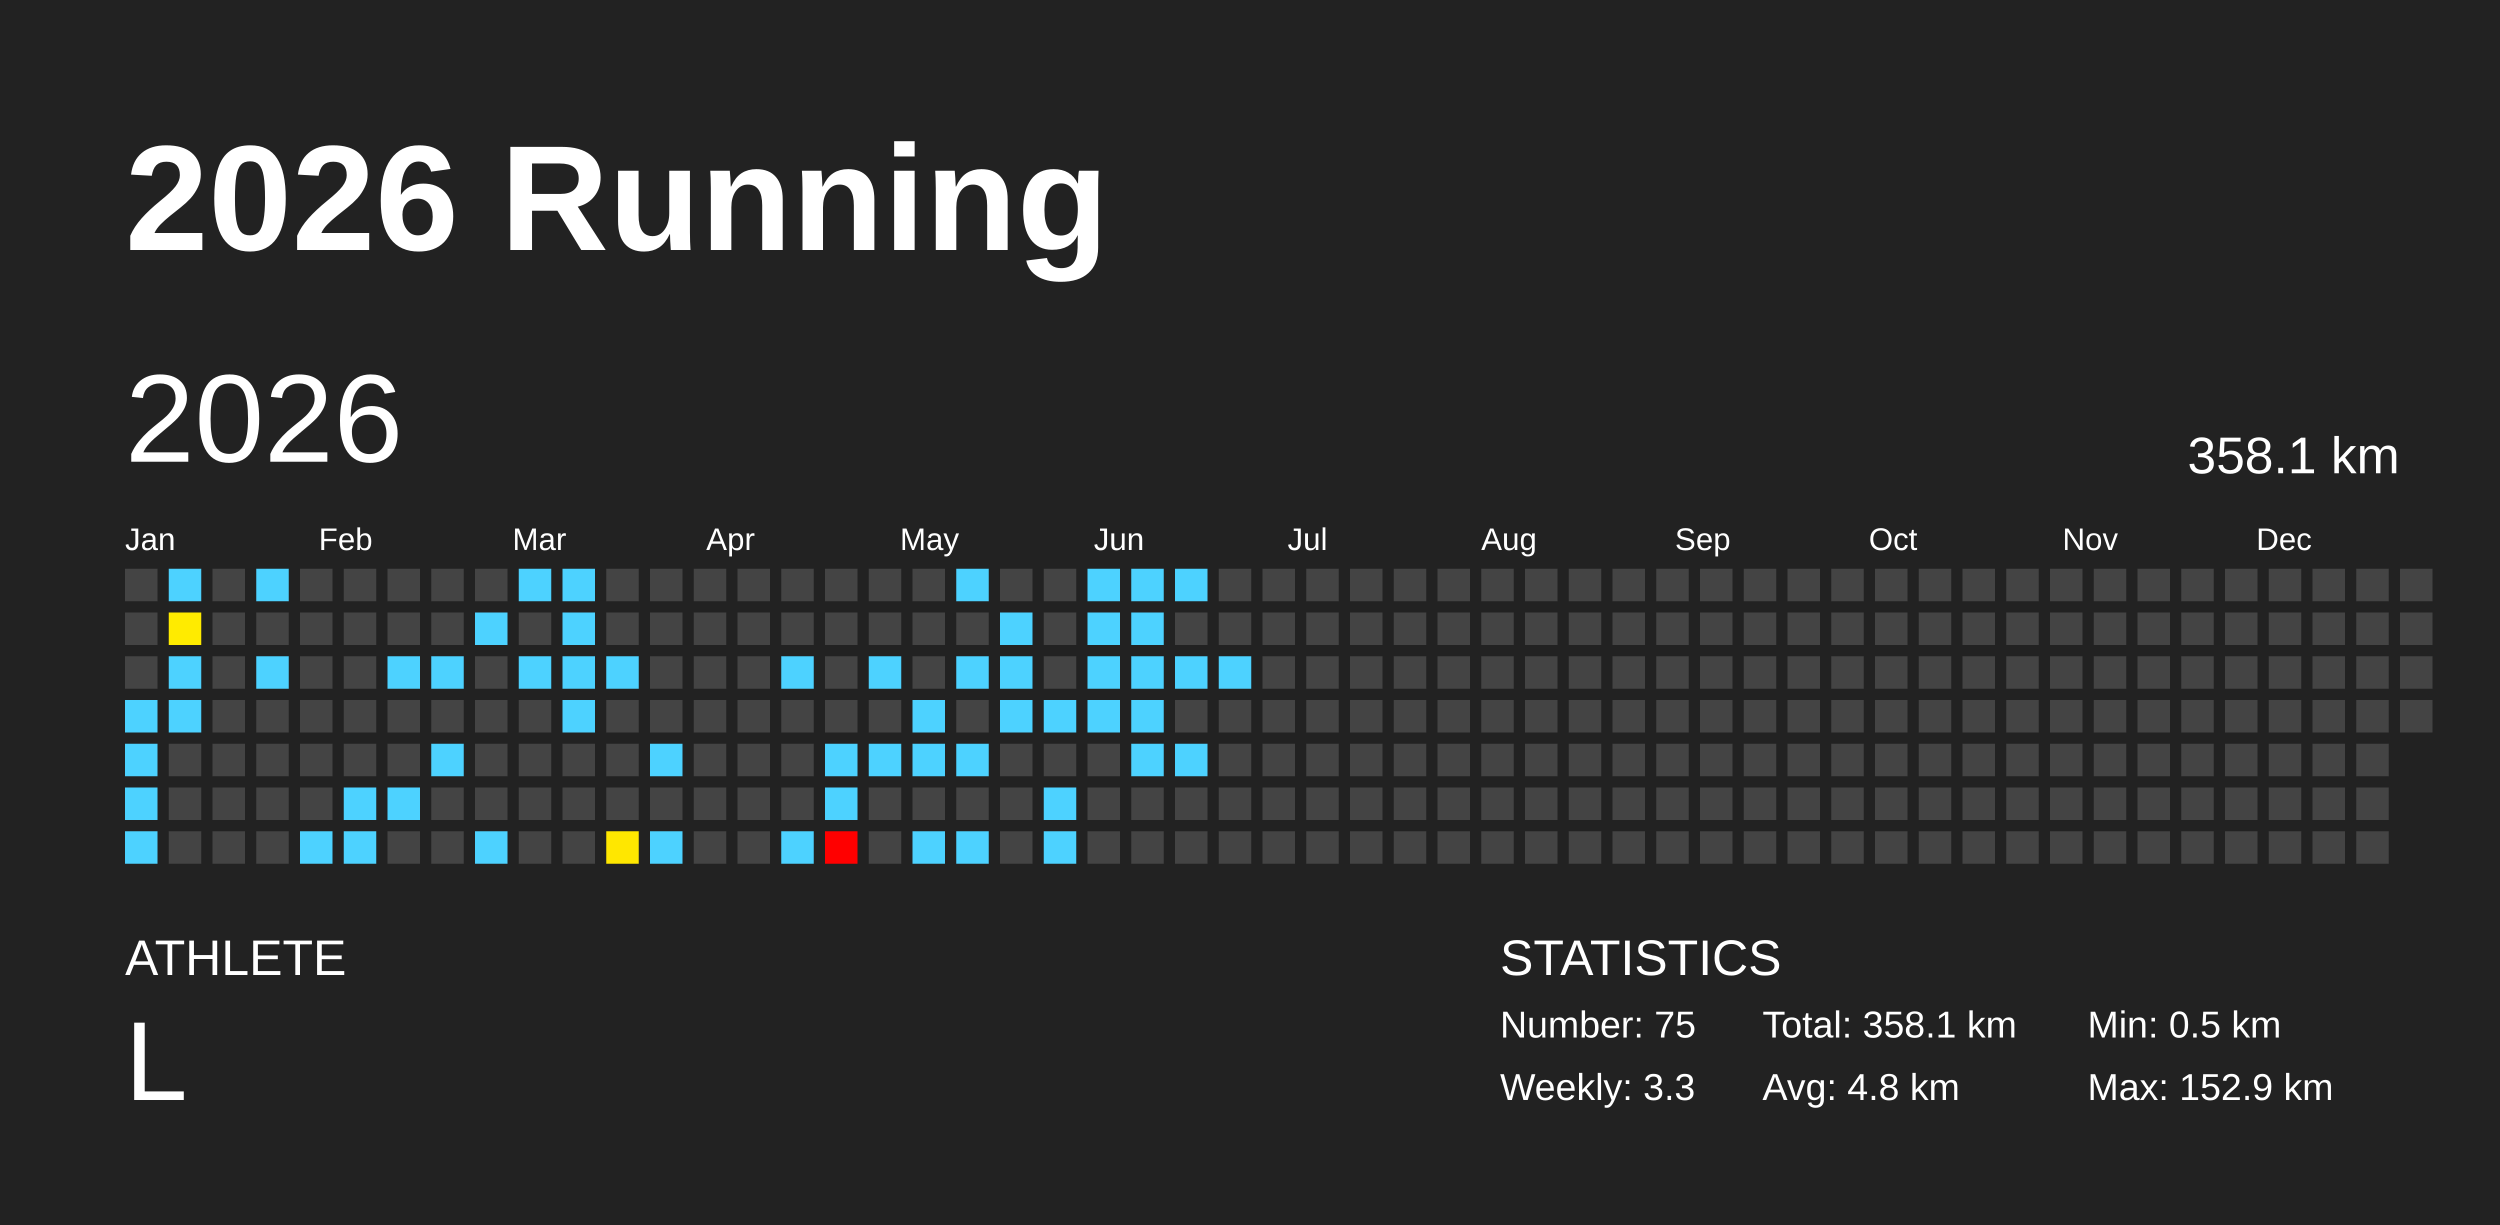
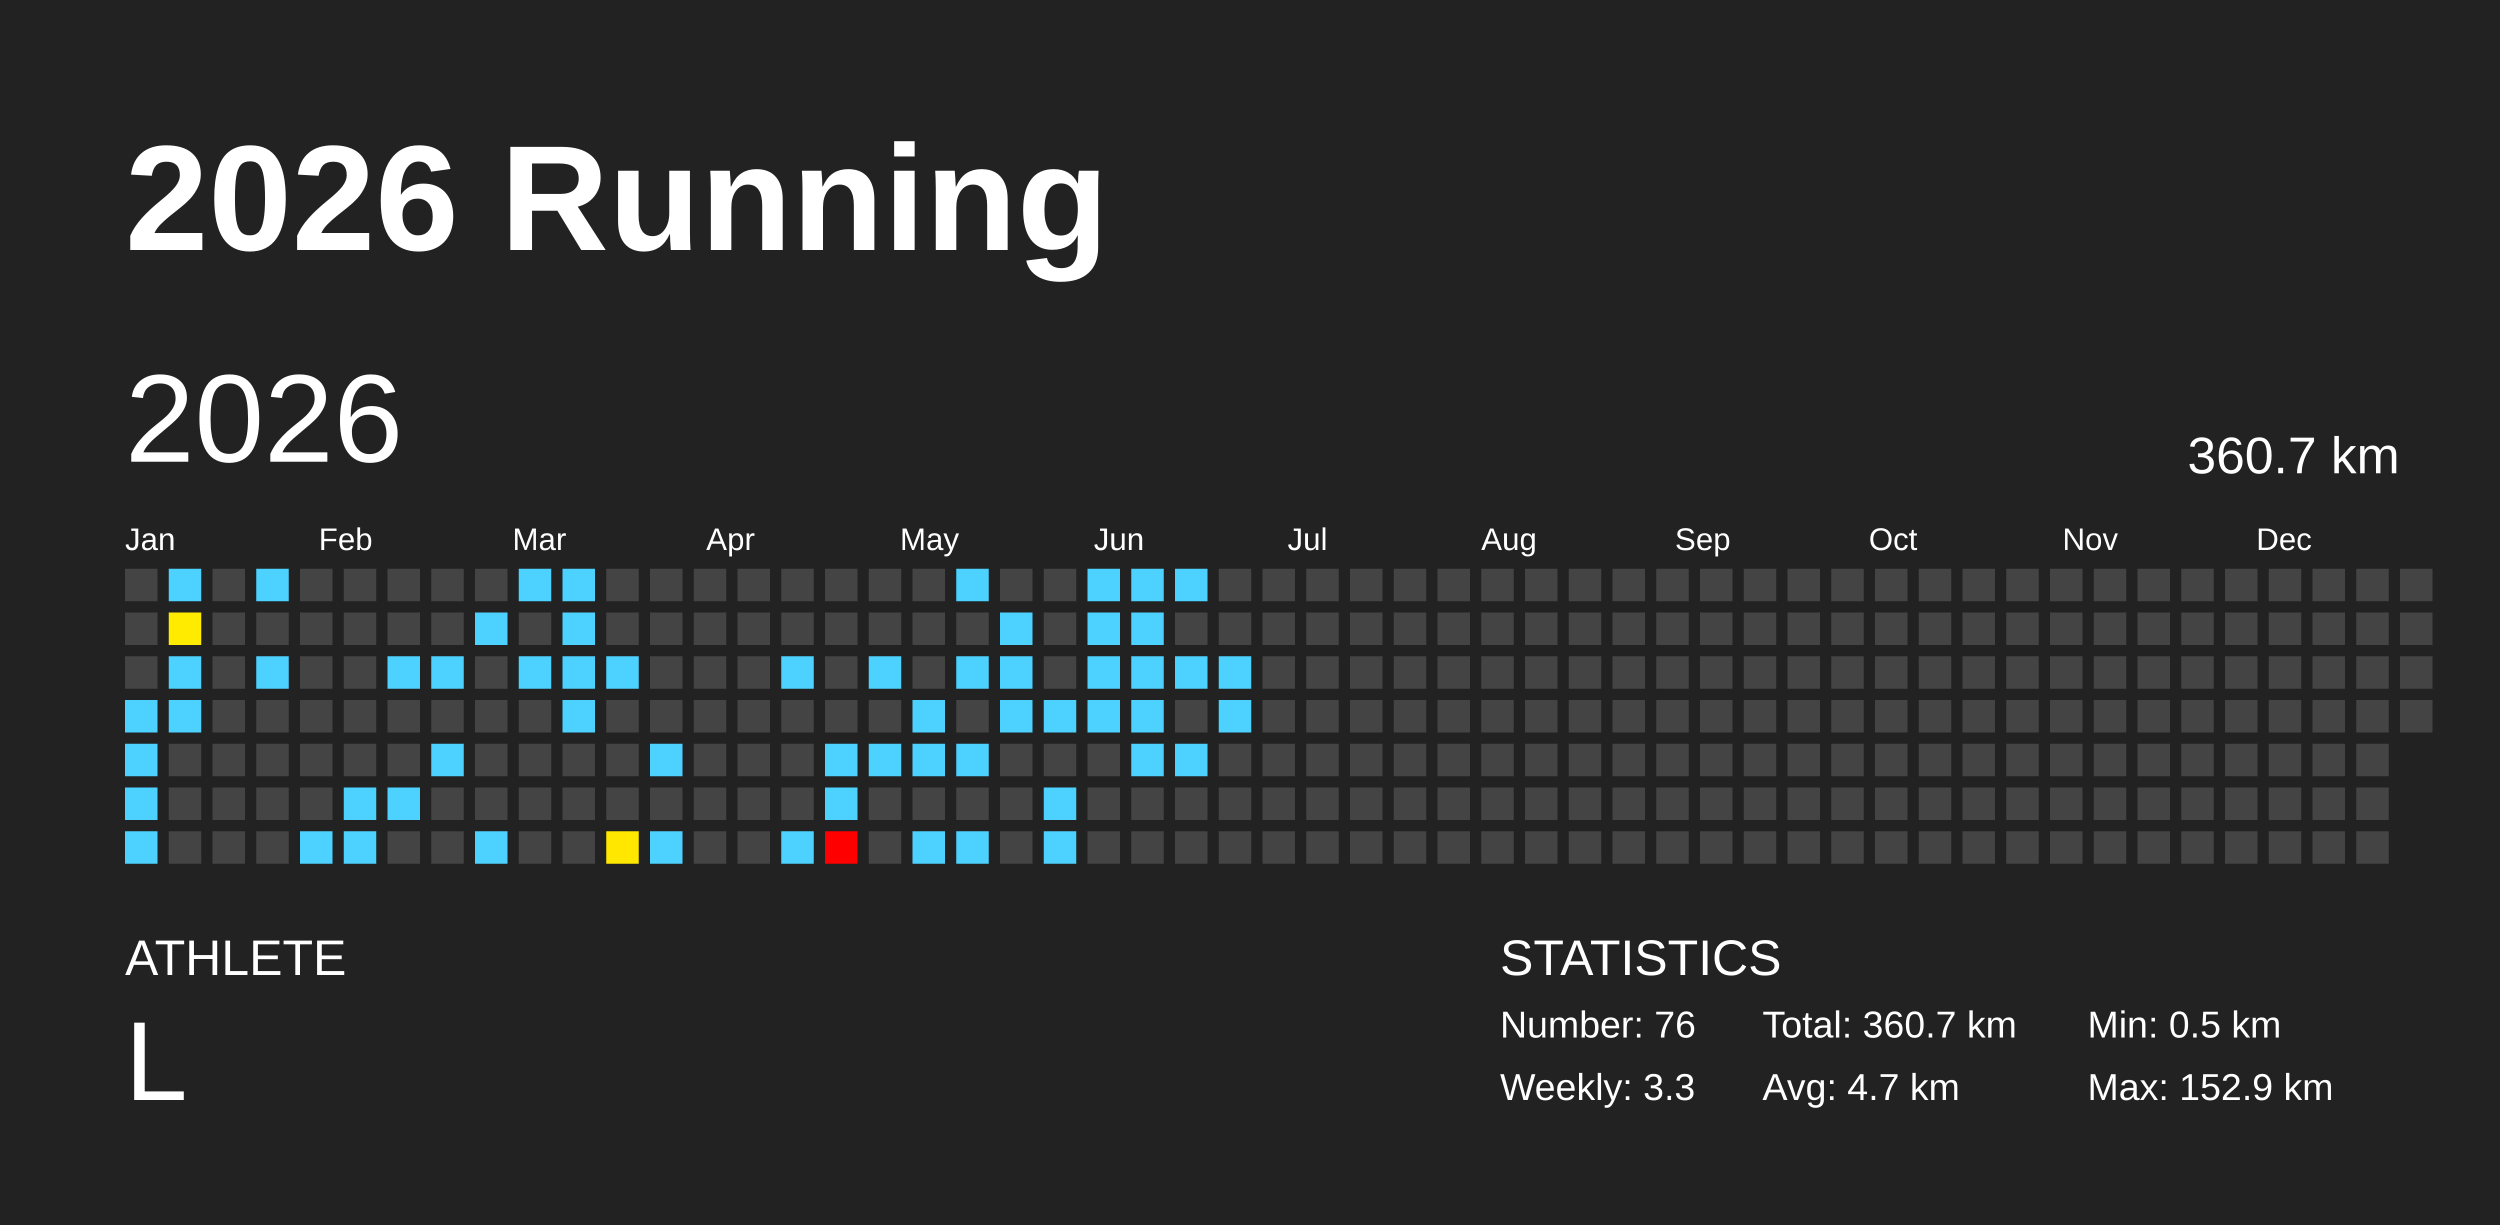
<svg xmlns="http://www.w3.org/2000/svg" baseProfile="full" height="98mm" version="1.1" viewBox="0,0,200,98" width="200mm">
  <defs />
  <rect fill="#222222" height="98" width="200" x="0" y="0" />
  <text fill="#FFFFFF" style="font-size:12px; font-family:Arial; font-weight:bold;" x="10" y="20">2026 Running</text>
  <text fill="#FFFFFF" style="font-size:4px; font-family:Arial" x="10" y="78">ATHLETE</text>
  <text fill="#FFFFFF" style="font-size:9px; font-family:Arial" x="10" y="88">L</text>
  <text fill="#FFFFFF" style="font-size:4px; font-family:Arial" x="120" y="78">STATISTICS</text>
-   <text fill="#FFFFFF" style="font-size:3px; font-family:Arial" x="120" y="83">Number: 75</text>
+   <text fill="#FFFFFF" style="font-size:3px; font-family:Arial" x="120" y="83">Number: 76</text>
  <text fill="#FFFFFF" style="font-size:3px; font-family:Arial" x="120" y="88">Weekly: 3.3</text>
-   <text fill="#FFFFFF" style="font-size:3px; font-family:Arial" x="141" y="83">Total: 358.1 km</text>
-   <text fill="#FFFFFF" style="font-size:3px; font-family:Arial" x="141" y="88">Avg: 4.8 km</text>
+   <text fill="#FFFFFF" style="font-size:3px; font-family:Arial" x="141" y="83">Total: 360.7 km</text>
+   <text fill="#FFFFFF" style="font-size:3px; font-family:Arial" x="141" y="88">Avg: 4.7 km</text>
  <text fill="#FFFFFF" style="font-size:3px; font-family:Arial" x="167" y="83">Min: 0.5 km</text>
  <text fill="#FFFFFF" style="font-size:3px; font-family:Arial" x="167" y="88">Max: 152.9 km</text>
  <text dominant-baseline="hanging" fill="#FFFFFF" style="font-size:10.0px; font-family:Arial;" x="10" y="30">2026</text>
-   <text dominant-baseline="hanging" fill="#FFFFFF" style="font-size:4.125px; font-family:Arial;" x="175" y="35">358.1 km</text>
+   <text dominant-baseline="hanging" fill="#FFFFFF" style="font-size:4.125px; font-family:Arial;" x="175" y="35">360.7 km</text>
  <text fill="#FFFFFF" style="font-size:2.5px; font-family:Arial" x="10.0" y="44">Jan</text>
  <text fill="#FFFFFF" style="font-size:2.5px; font-family:Arial" x="25.5" y="44">Feb</text>
  <text fill="#FFFFFF" style="font-size:2.5px; font-family:Arial" x="41.0" y="44">Mar</text>
  <text fill="#FFFFFF" style="font-size:2.5px; font-family:Arial" x="56.5" y="44">Apr</text>
  <text fill="#FFFFFF" style="font-size:2.5px; font-family:Arial" x="72.0" y="44">May</text>
  <text fill="#FFFFFF" style="font-size:2.5px; font-family:Arial" x="87.5" y="44">Jun</text>
  <text fill="#FFFFFF" style="font-size:2.5px; font-family:Arial" x="103.0" y="44">Jul</text>
  <text fill="#FFFFFF" style="font-size:2.5px; font-family:Arial" x="118.5" y="44">Aug</text>
  <text fill="#FFFFFF" style="font-size:2.5px; font-family:Arial" x="134.0" y="44">Sep</text>
  <text fill="#FFFFFF" style="font-size:2.5px; font-family:Arial" x="149.5" y="44">Oct</text>
  <text fill="#FFFFFF" style="font-size:2.5px; font-family:Arial" x="165.0" y="44">Nov</text>
  <text fill="#FFFFFF" style="font-size:2.5px; font-family:Arial" x="180.5" y="44">Dec</text>
  <rect fill="#444444" height="2.6" width="2.6" x="10.0" y="45.5" />
  <rect fill="#444444" height="2.6" width="2.6" x="10.0" y="49.0" />
  <rect fill="#444444" height="2.6" width="2.6" x="10.0" y="52.5" />
  <rect fill="#4dd2ff" height="2.6" width="2.6" x="10.0" y="56.0" />
  <rect fill="#4dd2ff" height="2.6" width="2.6" x="10.0" y="59.5" />
  <rect fill="#4dd2ff" height="2.6" width="2.6" x="10.0" y="63.0" />
  <rect fill="#4dd2ff" height="2.6" width="2.6" x="10.0" y="66.5" />
  <rect fill="#4dd2ff" height="2.6" width="2.6" x="13.5" y="45.5" />
  <rect fill="#ffeb00" height="2.6" width="2.6" x="13.5" y="49.0" />
  <rect fill="#4dd2ff" height="2.6" width="2.6" x="13.5" y="52.5" />
  <rect fill="#4dd2ff" height="2.6" width="2.6" x="13.5" y="56.0" />
  <rect fill="#444444" height="2.6" width="2.6" x="13.5" y="59.5" />
  <rect fill="#444444" height="2.6" width="2.6" x="13.5" y="63.0" />
  <rect fill="#444444" height="2.6" width="2.6" x="13.5" y="66.5" />
  <rect fill="#444444" height="2.6" width="2.6" x="17.0" y="45.5" />
  <rect fill="#444444" height="2.6" width="2.6" x="17.0" y="49.0" />
  <rect fill="#444444" height="2.6" width="2.6" x="17.0" y="52.5" />
  <rect fill="#444444" height="2.6" width="2.6" x="17.0" y="56.0" />
  <rect fill="#444444" height="2.6" width="2.6" x="17.0" y="59.5" />
  <rect fill="#444444" height="2.6" width="2.6" x="17.0" y="63.0" />
  <rect fill="#444444" height="2.6" width="2.6" x="17.0" y="66.5" />
  <rect fill="#4dd2ff" height="2.6" width="2.6" x="20.5" y="45.5" />
  <rect fill="#444444" height="2.6" width="2.6" x="20.5" y="49.0" />
  <rect fill="#4dd2ff" height="2.6" width="2.6" x="20.5" y="52.5" />
  <rect fill="#444444" height="2.6" width="2.6" x="20.5" y="56.0" />
  <rect fill="#444444" height="2.6" width="2.6" x="20.5" y="59.5" />
  <rect fill="#444444" height="2.6" width="2.6" x="20.5" y="63.0" />
  <rect fill="#444444" height="2.6" width="2.6" x="20.5" y="66.5" />
  <rect fill="#444444" height="2.6" width="2.6" x="24.0" y="45.5" />
  <rect fill="#444444" height="2.6" width="2.6" x="24.0" y="49.0" />
  <rect fill="#444444" height="2.6" width="2.6" x="24.0" y="52.5" />
  <rect fill="#444444" height="2.6" width="2.6" x="24.0" y="56.0" />
  <rect fill="#444444" height="2.6" width="2.6" x="24.0" y="59.5" />
  <rect fill="#444444" height="2.6" width="2.6" x="24.0" y="63.0" />
  <rect fill="#4dd2ff" height="2.6" width="2.6" x="24.0" y="66.5" />
  <rect fill="#444444" height="2.6" width="2.6" x="27.5" y="45.5" />
  <rect fill="#444444" height="2.6" width="2.6" x="27.5" y="49.0" />
  <rect fill="#444444" height="2.6" width="2.6" x="27.5" y="52.5" />
  <rect fill="#444444" height="2.6" width="2.6" x="27.5" y="56.0" />
  <rect fill="#444444" height="2.6" width="2.6" x="27.5" y="59.5" />
  <rect fill="#4dd2ff" height="2.6" width="2.6" x="27.5" y="63.0" />
  <rect fill="#4dd2ff" height="2.6" width="2.6" x="27.5" y="66.5" />
  <rect fill="#444444" height="2.6" width="2.6" x="31.0" y="45.5" />
  <rect fill="#444444" height="2.6" width="2.6" x="31.0" y="49.0" />
  <rect fill="#4dd2ff" height="2.6" width="2.6" x="31.0" y="52.5" />
  <rect fill="#444444" height="2.6" width="2.6" x="31.0" y="56.0" />
  <rect fill="#444444" height="2.6" width="2.6" x="31.0" y="59.5" />
  <rect fill="#4dd2ff" height="2.6" width="2.6" x="31.0" y="63.0" />
  <rect fill="#444444" height="2.6" width="2.6" x="31.0" y="66.5" />
  <rect fill="#444444" height="2.6" width="2.6" x="34.5" y="45.5" />
  <rect fill="#444444" height="2.6" width="2.6" x="34.5" y="49.0" />
  <rect fill="#4dd2ff" height="2.6" width="2.6" x="34.5" y="52.5" />
  <rect fill="#444444" height="2.6" width="2.6" x="34.5" y="56.0" />
  <rect fill="#4dd2ff" height="2.6" width="2.6" x="34.5" y="59.5" />
  <rect fill="#444444" height="2.6" width="2.6" x="34.5" y="63.0" />
  <rect fill="#444444" height="2.6" width="2.6" x="34.5" y="66.5" />
  <rect fill="#444444" height="2.6" width="2.6" x="38.0" y="45.5" />
  <rect fill="#4dd2ff" height="2.6" width="2.6" x="38.0" y="49.0" />
  <rect fill="#444444" height="2.6" width="2.6" x="38.0" y="52.5" />
  <rect fill="#444444" height="2.6" width="2.6" x="38.0" y="56.0" />
  <rect fill="#444444" height="2.6" width="2.6" x="38.0" y="59.5" />
  <rect fill="#444444" height="2.6" width="2.6" x="38.0" y="63.0" />
  <rect fill="#4dd2ff" height="2.6" width="2.6" x="38.0" y="66.5" />
  <rect fill="#4dd2ff" height="2.6" width="2.6" x="41.5" y="45.5" />
  <rect fill="#444444" height="2.6" width="2.6" x="41.5" y="49.0" />
  <rect fill="#4dd2ff" height="2.6" width="2.6" x="41.5" y="52.5" />
  <rect fill="#444444" height="2.6" width="2.6" x="41.5" y="56.0" />
  <rect fill="#444444" height="2.6" width="2.6" x="41.5" y="59.5" />
  <rect fill="#444444" height="2.6" width="2.6" x="41.5" y="63.0" />
  <rect fill="#444444" height="2.6" width="2.6" x="41.5" y="66.5" />
  <rect fill="#4dd2ff" height="2.6" width="2.6" x="45.0" y="45.5" />
  <rect fill="#4dd2ff" height="2.6" width="2.6" x="45.0" y="49.0" />
  <rect fill="#4dd2ff" height="2.6" width="2.6" x="45.0" y="52.5" />
  <rect fill="#4dd2ff" height="2.6" width="2.6" x="45.0" y="56.0" />
  <rect fill="#444444" height="2.6" width="2.6" x="45.0" y="59.5" />
  <rect fill="#444444" height="2.6" width="2.6" x="45.0" y="63.0" />
  <rect fill="#444444" height="2.6" width="2.6" x="45.0" y="66.5" />
  <rect fill="#444444" height="2.6" width="2.6" x="48.5" y="45.5" />
  <rect fill="#444444" height="2.6" width="2.6" x="48.5" y="49.0" />
  <rect fill="#4dd2ff" height="2.6" width="2.6" x="48.5" y="52.5" />
  <rect fill="#444444" height="2.6" width="2.6" x="48.5" y="56.0" />
  <rect fill="#444444" height="2.6" width="2.6" x="48.5" y="59.5" />
  <rect fill="#444444" height="2.6" width="2.6" x="48.5" y="63.0" />
  <rect fill="#ffe700" height="2.6" width="2.6" x="48.5" y="66.5" />
  <rect fill="#444444" height="2.6" width="2.6" x="52.0" y="45.5" />
  <rect fill="#444444" height="2.6" width="2.6" x="52.0" y="49.0" />
  <rect fill="#444444" height="2.6" width="2.6" x="52.0" y="52.5" />
  <rect fill="#444444" height="2.6" width="2.6" x="52.0" y="56.0" />
  <rect fill="#4dd2ff" height="2.6" width="2.6" x="52.0" y="59.5" />
  <rect fill="#444444" height="2.6" width="2.6" x="52.0" y="63.0" />
  <rect fill="#4dd2ff" height="2.6" width="2.6" x="52.0" y="66.5" />
  <rect fill="#444444" height="2.6" width="2.6" x="55.5" y="45.5" />
  <rect fill="#444444" height="2.6" width="2.6" x="55.5" y="49.0" />
  <rect fill="#444444" height="2.6" width="2.6" x="55.5" y="52.5" />
  <rect fill="#444444" height="2.6" width="2.6" x="55.5" y="56.0" />
  <rect fill="#444444" height="2.6" width="2.6" x="55.5" y="59.5" />
  <rect fill="#444444" height="2.6" width="2.6" x="55.5" y="63.0" />
  <rect fill="#444444" height="2.6" width="2.6" x="55.5" y="66.5" />
  <rect fill="#444444" height="2.6" width="2.6" x="59.0" y="45.5" />
  <rect fill="#444444" height="2.6" width="2.6" x="59.0" y="49.0" />
  <rect fill="#444444" height="2.6" width="2.6" x="59.0" y="52.5" />
  <rect fill="#444444" height="2.6" width="2.6" x="59.0" y="56.0" />
  <rect fill="#444444" height="2.6" width="2.6" x="59.0" y="59.5" />
  <rect fill="#444444" height="2.6" width="2.6" x="59.0" y="63.0" />
  <rect fill="#444444" height="2.6" width="2.6" x="59.0" y="66.5" />
  <rect fill="#444444" height="2.6" width="2.6" x="62.5" y="45.5" />
  <rect fill="#444444" height="2.6" width="2.6" x="62.5" y="49.0" />
  <rect fill="#4dd2ff" height="2.6" width="2.6" x="62.5" y="52.5" />
  <rect fill="#444444" height="2.6" width="2.6" x="62.5" y="56.0" />
  <rect fill="#444444" height="2.6" width="2.6" x="62.5" y="59.5" />
  <rect fill="#444444" height="2.6" width="2.6" x="62.5" y="63.0" />
  <rect fill="#4dd2ff" height="2.6" width="2.6" x="62.5" y="66.5" />
  <rect fill="#444444" height="2.6" width="2.6" x="66.0" y="45.5" />
  <rect fill="#444444" height="2.6" width="2.6" x="66.0" y="49.0" />
  <rect fill="#444444" height="2.6" width="2.6" x="66.0" y="52.5" />
  <rect fill="#444444" height="2.6" width="2.6" x="66.0" y="56.0" />
  <rect fill="#4dd2ff" height="2.6" width="2.6" x="66.0" y="59.5" />
  <rect fill="#4dd2ff" height="2.6" width="2.6" x="66.0" y="63.0" />
  <rect fill="red" height="2.6" width="2.6" x="66.0" y="66.5" />
  <rect fill="#444444" height="2.6" width="2.6" x="69.5" y="45.5" />
  <rect fill="#444444" height="2.6" width="2.6" x="69.5" y="49.0" />
  <rect fill="#4dd2ff" height="2.6" width="2.6" x="69.5" y="52.5" />
  <rect fill="#444444" height="2.6" width="2.6" x="69.5" y="56.0" />
  <rect fill="#4dd2ff" height="2.6" width="2.6" x="69.5" y="59.5" />
  <rect fill="#444444" height="2.6" width="2.6" x="69.5" y="63.0" />
  <rect fill="#444444" height="2.6" width="2.6" x="69.5" y="66.5" />
  <rect fill="#444444" height="2.6" width="2.6" x="73.0" y="45.5" />
  <rect fill="#444444" height="2.6" width="2.6" x="73.0" y="49.0" />
  <rect fill="#444444" height="2.6" width="2.6" x="73.0" y="52.5" />
  <rect fill="#4dd2ff" height="2.6" width="2.6" x="73.0" y="56.0" />
  <rect fill="#4dd2ff" height="2.6" width="2.6" x="73.0" y="59.5" />
  <rect fill="#444444" height="2.6" width="2.6" x="73.0" y="63.0" />
  <rect fill="#4dd2ff" height="2.6" width="2.6" x="73.0" y="66.5" />
  <rect fill="#4dd2ff" height="2.6" width="2.6" x="76.5" y="45.5" />
  <rect fill="#444444" height="2.6" width="2.6" x="76.5" y="49.0" />
  <rect fill="#4dd2ff" height="2.6" width="2.6" x="76.5" y="52.5" />
  <rect fill="#444444" height="2.6" width="2.6" x="76.5" y="56.0" />
  <rect fill="#4dd2ff" height="2.6" width="2.6" x="76.5" y="59.5" />
  <rect fill="#444444" height="2.6" width="2.6" x="76.5" y="63.0" />
  <rect fill="#4dd2ff" height="2.6" width="2.6" x="76.5" y="66.5" />
  <rect fill="#444444" height="2.6" width="2.6" x="80.0" y="45.5" />
  <rect fill="#4dd2ff" height="2.6" width="2.6" x="80.0" y="49.0" />
  <rect fill="#4dd2ff" height="2.6" width="2.6" x="80.0" y="52.5" />
  <rect fill="#4dd2ff" height="2.6" width="2.6" x="80.0" y="56.0" />
  <rect fill="#444444" height="2.6" width="2.6" x="80.0" y="59.5" />
  <rect fill="#444444" height="2.6" width="2.6" x="80.0" y="63.0" />
  <rect fill="#444444" height="2.6" width="2.6" x="80.0" y="66.5" />
  <rect fill="#444444" height="2.6" width="2.6" x="83.5" y="45.5" />
  <rect fill="#444444" height="2.6" width="2.6" x="83.5" y="49.0" />
  <rect fill="#444444" height="2.6" width="2.6" x="83.5" y="52.5" />
  <rect fill="#4dd2ff" height="2.6" width="2.6" x="83.5" y="56.0" />
  <rect fill="#444444" height="2.6" width="2.6" x="83.5" y="59.5" />
  <rect fill="#4dd2ff" height="2.6" width="2.6" x="83.5" y="63.0" />
  <rect fill="#4dd2ff" height="2.6" width="2.6" x="83.5" y="66.5" />
  <rect fill="#4dd2ff" height="2.6" width="2.6" x="87.0" y="45.5" />
  <rect fill="#4dd2ff" height="2.6" width="2.6" x="87.0" y="49.0" />
  <rect fill="#4dd2ff" height="2.6" width="2.6" x="87.0" y="52.5" />
  <rect fill="#4dd2ff" height="2.6" width="2.6" x="87.0" y="56.0" />
  <rect fill="#444444" height="2.6" width="2.6" x="87.0" y="59.5" />
  <rect fill="#444444" height="2.6" width="2.6" x="87.0" y="63.0" />
  <rect fill="#444444" height="2.6" width="2.6" x="87.0" y="66.5" />
  <rect fill="#4dd2ff" height="2.6" width="2.6" x="90.5" y="45.5" />
  <rect fill="#4dd2ff" height="2.6" width="2.6" x="90.5" y="49.0" />
  <rect fill="#4dd2ff" height="2.6" width="2.6" x="90.5" y="52.5" />
  <rect fill="#4dd2ff" height="2.6" width="2.6" x="90.5" y="56.0" />
  <rect fill="#4dd2ff" height="2.6" width="2.6" x="90.5" y="59.5" />
  <rect fill="#444444" height="2.6" width="2.6" x="90.5" y="63.0" />
  <rect fill="#444444" height="2.6" width="2.6" x="90.5" y="66.5" />
  <rect fill="#4dd2ff" height="2.6" width="2.6" x="94.0" y="45.5" />
  <rect fill="#444444" height="2.6" width="2.6" x="94.0" y="49.0" />
  <rect fill="#4dd2ff" height="2.6" width="2.6" x="94.0" y="52.5" />
  <rect fill="#444444" height="2.6" width="2.6" x="94.0" y="56.0" />
  <rect fill="#4dd2ff" height="2.6" width="2.6" x="94.0" y="59.5" />
  <rect fill="#444444" height="2.6" width="2.6" x="94.0" y="63.0" />
  <rect fill="#444444" height="2.6" width="2.6" x="94.0" y="66.5" />
  <rect fill="#444444" height="2.6" width="2.6" x="97.5" y="45.5" />
  <rect fill="#444444" height="2.6" width="2.6" x="97.5" y="49.0" />
  <rect fill="#4dd2ff" height="2.6" width="2.6" x="97.5" y="52.5" />
-   <rect fill="#444444" height="2.6" width="2.6" x="97.5" y="56.0" />
+   <rect fill="#4dd2ff" height="2.6" width="2.6" x="97.5" y="56.0" />
  <rect fill="#444444" height="2.6" width="2.6" x="97.5" y="59.5" />
  <rect fill="#444444" height="2.6" width="2.6" x="97.5" y="63.0" />
  <rect fill="#444444" height="2.6" width="2.6" x="97.5" y="66.5" />
  <rect fill="#444444" height="2.6" width="2.6" x="101.0" y="45.5" />
  <rect fill="#444444" height="2.6" width="2.6" x="101.0" y="49.0" />
  <rect fill="#444444" height="2.6" width="2.6" x="101.0" y="52.5" />
  <rect fill="#444444" height="2.6" width="2.6" x="101.0" y="56.0" />
  <rect fill="#444444" height="2.6" width="2.6" x="101.0" y="59.5" />
  <rect fill="#444444" height="2.6" width="2.6" x="101.0" y="63.0" />
  <rect fill="#444444" height="2.6" width="2.6" x="101.0" y="66.5" />
  <rect fill="#444444" height="2.6" width="2.6" x="104.5" y="45.5" />
  <rect fill="#444444" height="2.6" width="2.6" x="104.5" y="49.0" />
  <rect fill="#444444" height="2.6" width="2.6" x="104.5" y="52.5" />
  <rect fill="#444444" height="2.6" width="2.6" x="104.5" y="56.0" />
  <rect fill="#444444" height="2.6" width="2.6" x="104.5" y="59.5" />
  <rect fill="#444444" height="2.6" width="2.6" x="104.5" y="63.0" />
  <rect fill="#444444" height="2.6" width="2.6" x="104.5" y="66.5" />
  <rect fill="#444444" height="2.6" width="2.6" x="108.0" y="45.5" />
  <rect fill="#444444" height="2.6" width="2.6" x="108.0" y="49.0" />
  <rect fill="#444444" height="2.6" width="2.6" x="108.0" y="52.5" />
  <rect fill="#444444" height="2.6" width="2.6" x="108.0" y="56.0" />
  <rect fill="#444444" height="2.6" width="2.6" x="108.0" y="59.5" />
  <rect fill="#444444" height="2.6" width="2.6" x="108.0" y="63.0" />
  <rect fill="#444444" height="2.6" width="2.6" x="108.0" y="66.5" />
  <rect fill="#444444" height="2.6" width="2.6" x="111.5" y="45.5" />
  <rect fill="#444444" height="2.6" width="2.6" x="111.5" y="49.0" />
  <rect fill="#444444" height="2.6" width="2.6" x="111.5" y="52.5" />
  <rect fill="#444444" height="2.6" width="2.6" x="111.5" y="56.0" />
  <rect fill="#444444" height="2.6" width="2.6" x="111.5" y="59.5" />
  <rect fill="#444444" height="2.6" width="2.6" x="111.5" y="63.0" />
  <rect fill="#444444" height="2.6" width="2.6" x="111.5" y="66.5" />
  <rect fill="#444444" height="2.6" width="2.6" x="115.0" y="45.5" />
  <rect fill="#444444" height="2.6" width="2.6" x="115.0" y="49.0" />
  <rect fill="#444444" height="2.6" width="2.6" x="115.0" y="52.5" />
  <rect fill="#444444" height="2.6" width="2.6" x="115.0" y="56.0" />
  <rect fill="#444444" height="2.6" width="2.6" x="115.0" y="59.5" />
  <rect fill="#444444" height="2.6" width="2.6" x="115.0" y="63.0" />
  <rect fill="#444444" height="2.6" width="2.6" x="115.0" y="66.5" />
  <rect fill="#444444" height="2.6" width="2.6" x="118.5" y="45.5" />
  <rect fill="#444444" height="2.6" width="2.6" x="118.5" y="49.0" />
  <rect fill="#444444" height="2.6" width="2.6" x="118.5" y="52.5" />
  <rect fill="#444444" height="2.6" width="2.6" x="118.5" y="56.0" />
  <rect fill="#444444" height="2.6" width="2.6" x="118.5" y="59.5" />
  <rect fill="#444444" height="2.6" width="2.6" x="118.5" y="63.0" />
  <rect fill="#444444" height="2.6" width="2.6" x="118.5" y="66.5" />
  <rect fill="#444444" height="2.6" width="2.6" x="122.0" y="45.5" />
  <rect fill="#444444" height="2.6" width="2.6" x="122.0" y="49.0" />
  <rect fill="#444444" height="2.6" width="2.6" x="122.0" y="52.5" />
  <rect fill="#444444" height="2.6" width="2.6" x="122.0" y="56.0" />
  <rect fill="#444444" height="2.6" width="2.6" x="122.0" y="59.5" />
  <rect fill="#444444" height="2.6" width="2.6" x="122.0" y="63.0" />
  <rect fill="#444444" height="2.6" width="2.6" x="122.0" y="66.5" />
  <rect fill="#444444" height="2.6" width="2.6" x="125.5" y="45.5" />
  <rect fill="#444444" height="2.6" width="2.6" x="125.5" y="49.0" />
  <rect fill="#444444" height="2.6" width="2.6" x="125.5" y="52.5" />
  <rect fill="#444444" height="2.6" width="2.6" x="125.5" y="56.0" />
  <rect fill="#444444" height="2.6" width="2.6" x="125.5" y="59.5" />
  <rect fill="#444444" height="2.6" width="2.6" x="125.5" y="63.0" />
  <rect fill="#444444" height="2.6" width="2.6" x="125.5" y="66.5" />
  <rect fill="#444444" height="2.6" width="2.6" x="129.0" y="45.5" />
  <rect fill="#444444" height="2.6" width="2.6" x="129.0" y="49.0" />
  <rect fill="#444444" height="2.6" width="2.6" x="129.0" y="52.5" />
  <rect fill="#444444" height="2.6" width="2.6" x="129.0" y="56.0" />
  <rect fill="#444444" height="2.6" width="2.6" x="129.0" y="59.5" />
  <rect fill="#444444" height="2.6" width="2.6" x="129.0" y="63.0" />
  <rect fill="#444444" height="2.6" width="2.6" x="129.0" y="66.5" />
  <rect fill="#444444" height="2.6" width="2.6" x="132.5" y="45.5" />
  <rect fill="#444444" height="2.6" width="2.6" x="132.5" y="49.0" />
  <rect fill="#444444" height="2.6" width="2.6" x="132.5" y="52.5" />
  <rect fill="#444444" height="2.6" width="2.6" x="132.5" y="56.0" />
  <rect fill="#444444" height="2.6" width="2.6" x="132.5" y="59.5" />
  <rect fill="#444444" height="2.6" width="2.6" x="132.5" y="63.0" />
  <rect fill="#444444" height="2.6" width="2.6" x="132.5" y="66.5" />
  <rect fill="#444444" height="2.6" width="2.6" x="136.0" y="45.5" />
  <rect fill="#444444" height="2.6" width="2.6" x="136.0" y="49.0" />
  <rect fill="#444444" height="2.6" width="2.6" x="136.0" y="52.5" />
  <rect fill="#444444" height="2.6" width="2.6" x="136.0" y="56.0" />
  <rect fill="#444444" height="2.6" width="2.6" x="136.0" y="59.5" />
  <rect fill="#444444" height="2.6" width="2.6" x="136.0" y="63.0" />
  <rect fill="#444444" height="2.6" width="2.6" x="136.0" y="66.5" />
  <rect fill="#444444" height="2.6" width="2.6" x="139.5" y="45.5" />
  <rect fill="#444444" height="2.6" width="2.6" x="139.5" y="49.0" />
  <rect fill="#444444" height="2.6" width="2.6" x="139.5" y="52.5" />
  <rect fill="#444444" height="2.6" width="2.6" x="139.5" y="56.0" />
  <rect fill="#444444" height="2.6" width="2.6" x="139.5" y="59.5" />
  <rect fill="#444444" height="2.6" width="2.6" x="139.5" y="63.0" />
  <rect fill="#444444" height="2.6" width="2.6" x="139.5" y="66.5" />
  <rect fill="#444444" height="2.6" width="2.6" x="143.0" y="45.5" />
  <rect fill="#444444" height="2.6" width="2.6" x="143.0" y="49.0" />
  <rect fill="#444444" height="2.6" width="2.6" x="143.0" y="52.5" />
  <rect fill="#444444" height="2.6" width="2.6" x="143.0" y="56.0" />
  <rect fill="#444444" height="2.6" width="2.6" x="143.0" y="59.5" />
  <rect fill="#444444" height="2.6" width="2.6" x="143.0" y="63.0" />
  <rect fill="#444444" height="2.6" width="2.6" x="143.0" y="66.5" />
  <rect fill="#444444" height="2.6" width="2.6" x="146.5" y="45.5" />
  <rect fill="#444444" height="2.6" width="2.6" x="146.5" y="49.0" />
  <rect fill="#444444" height="2.6" width="2.6" x="146.5" y="52.5" />
  <rect fill="#444444" height="2.6" width="2.6" x="146.5" y="56.0" />
  <rect fill="#444444" height="2.6" width="2.6" x="146.5" y="59.5" />
  <rect fill="#444444" height="2.6" width="2.6" x="146.5" y="63.0" />
  <rect fill="#444444" height="2.6" width="2.6" x="146.5" y="66.5" />
  <rect fill="#444444" height="2.6" width="2.6" x="150.0" y="45.5" />
  <rect fill="#444444" height="2.6" width="2.6" x="150.0" y="49.0" />
  <rect fill="#444444" height="2.6" width="2.6" x="150.0" y="52.5" />
  <rect fill="#444444" height="2.6" width="2.6" x="150.0" y="56.0" />
  <rect fill="#444444" height="2.6" width="2.6" x="150.0" y="59.5" />
  <rect fill="#444444" height="2.6" width="2.6" x="150.0" y="63.0" />
  <rect fill="#444444" height="2.6" width="2.6" x="150.0" y="66.5" />
  <rect fill="#444444" height="2.6" width="2.6" x="153.5" y="45.5" />
  <rect fill="#444444" height="2.6" width="2.6" x="153.5" y="49.0" />
  <rect fill="#444444" height="2.6" width="2.6" x="153.5" y="52.5" />
  <rect fill="#444444" height="2.6" width="2.6" x="153.5" y="56.0" />
  <rect fill="#444444" height="2.6" width="2.6" x="153.5" y="59.5" />
  <rect fill="#444444" height="2.6" width="2.6" x="153.5" y="63.0" />
  <rect fill="#444444" height="2.6" width="2.6" x="153.5" y="66.5" />
  <rect fill="#444444" height="2.6" width="2.6" x="157.0" y="45.5" />
  <rect fill="#444444" height="2.6" width="2.6" x="157.0" y="49.0" />
  <rect fill="#444444" height="2.6" width="2.6" x="157.0" y="52.5" />
  <rect fill="#444444" height="2.6" width="2.6" x="157.0" y="56.0" />
  <rect fill="#444444" height="2.6" width="2.6" x="157.0" y="59.5" />
  <rect fill="#444444" height="2.6" width="2.6" x="157.0" y="63.0" />
  <rect fill="#444444" height="2.6" width="2.6" x="157.0" y="66.5" />
  <rect fill="#444444" height="2.6" width="2.6" x="160.5" y="45.5" />
  <rect fill="#444444" height="2.6" width="2.6" x="160.5" y="49.0" />
  <rect fill="#444444" height="2.6" width="2.6" x="160.5" y="52.5" />
  <rect fill="#444444" height="2.6" width="2.6" x="160.5" y="56.0" />
  <rect fill="#444444" height="2.6" width="2.6" x="160.5" y="59.5" />
  <rect fill="#444444" height="2.6" width="2.6" x="160.5" y="63.0" />
  <rect fill="#444444" height="2.6" width="2.6" x="160.5" y="66.5" />
  <rect fill="#444444" height="2.6" width="2.6" x="164.0" y="45.5" />
  <rect fill="#444444" height="2.6" width="2.6" x="164.0" y="49.0" />
  <rect fill="#444444" height="2.6" width="2.6" x="164.0" y="52.5" />
  <rect fill="#444444" height="2.6" width="2.6" x="164.0" y="56.0" />
  <rect fill="#444444" height="2.6" width="2.6" x="164.0" y="59.5" />
  <rect fill="#444444" height="2.6" width="2.6" x="164.0" y="63.0" />
  <rect fill="#444444" height="2.6" width="2.6" x="164.0" y="66.5" />
  <rect fill="#444444" height="2.6" width="2.6" x="167.5" y="45.5" />
  <rect fill="#444444" height="2.6" width="2.6" x="167.5" y="49.0" />
  <rect fill="#444444" height="2.6" width="2.6" x="167.5" y="52.5" />
  <rect fill="#444444" height="2.6" width="2.6" x="167.5" y="56.0" />
  <rect fill="#444444" height="2.6" width="2.6" x="167.5" y="59.5" />
  <rect fill="#444444" height="2.6" width="2.6" x="167.5" y="63.0" />
  <rect fill="#444444" height="2.6" width="2.6" x="167.5" y="66.5" />
  <rect fill="#444444" height="2.6" width="2.6" x="171.0" y="45.5" />
  <rect fill="#444444" height="2.6" width="2.6" x="171.0" y="49.0" />
  <rect fill="#444444" height="2.6" width="2.6" x="171.0" y="52.5" />
  <rect fill="#444444" height="2.6" width="2.6" x="171.0" y="56.0" />
  <rect fill="#444444" height="2.6" width="2.6" x="171.0" y="59.5" />
  <rect fill="#444444" height="2.6" width="2.6" x="171.0" y="63.0" />
  <rect fill="#444444" height="2.6" width="2.6" x="171.0" y="66.5" />
  <rect fill="#444444" height="2.6" width="2.6" x="174.5" y="45.5" />
  <rect fill="#444444" height="2.6" width="2.6" x="174.5" y="49.0" />
  <rect fill="#444444" height="2.6" width="2.6" x="174.5" y="52.5" />
  <rect fill="#444444" height="2.6" width="2.6" x="174.5" y="56.0" />
  <rect fill="#444444" height="2.6" width="2.6" x="174.5" y="59.5" />
  <rect fill="#444444" height="2.6" width="2.6" x="174.5" y="63.0" />
  <rect fill="#444444" height="2.6" width="2.6" x="174.5" y="66.5" />
  <rect fill="#444444" height="2.6" width="2.6" x="178.0" y="45.5" />
  <rect fill="#444444" height="2.6" width="2.6" x="178.0" y="49.0" />
  <rect fill="#444444" height="2.6" width="2.6" x="178.0" y="52.5" />
  <rect fill="#444444" height="2.6" width="2.6" x="178.0" y="56.0" />
  <rect fill="#444444" height="2.6" width="2.6" x="178.0" y="59.5" />
  <rect fill="#444444" height="2.6" width="2.6" x="178.0" y="63.0" />
  <rect fill="#444444" height="2.6" width="2.6" x="178.0" y="66.5" />
  <rect fill="#444444" height="2.6" width="2.6" x="181.5" y="45.5" />
  <rect fill="#444444" height="2.6" width="2.6" x="181.5" y="49.0" />
  <rect fill="#444444" height="2.6" width="2.6" x="181.5" y="52.5" />
  <rect fill="#444444" height="2.6" width="2.6" x="181.5" y="56.0" />
  <rect fill="#444444" height="2.6" width="2.6" x="181.5" y="59.5" />
  <rect fill="#444444" height="2.6" width="2.6" x="181.5" y="63.0" />
  <rect fill="#444444" height="2.6" width="2.6" x="181.5" y="66.5" />
  <rect fill="#444444" height="2.6" width="2.6" x="185.0" y="45.5" />
  <rect fill="#444444" height="2.6" width="2.6" x="185.0" y="49.0" />
  <rect fill="#444444" height="2.6" width="2.6" x="185.0" y="52.5" />
  <rect fill="#444444" height="2.6" width="2.6" x="185.0" y="56.0" />
  <rect fill="#444444" height="2.6" width="2.6" x="185.0" y="59.5" />
  <rect fill="#444444" height="2.6" width="2.6" x="185.0" y="63.0" />
  <rect fill="#444444" height="2.6" width="2.6" x="185.0" y="66.5" />
  <rect fill="#444444" height="2.6" width="2.6" x="188.5" y="45.5" />
  <rect fill="#444444" height="2.6" width="2.6" x="188.5" y="49.0" />
  <rect fill="#444444" height="2.6" width="2.6" x="188.5" y="52.5" />
  <rect fill="#444444" height="2.6" width="2.6" x="188.5" y="56.0" />
  <rect fill="#444444" height="2.6" width="2.6" x="188.5" y="59.5" />
  <rect fill="#444444" height="2.6" width="2.6" x="188.5" y="63.0" />
  <rect fill="#444444" height="2.6" width="2.6" x="188.5" y="66.5" />
  <rect fill="#444444" height="2.6" width="2.6" x="192.0" y="45.5" />
  <rect fill="#444444" height="2.6" width="2.6" x="192.0" y="49.0" />
  <rect fill="#444444" height="2.6" width="2.6" x="192.0" y="52.5" />
  <rect fill="#444444" height="2.6" width="2.6" x="192.0" y="56.0" />
</svg>
